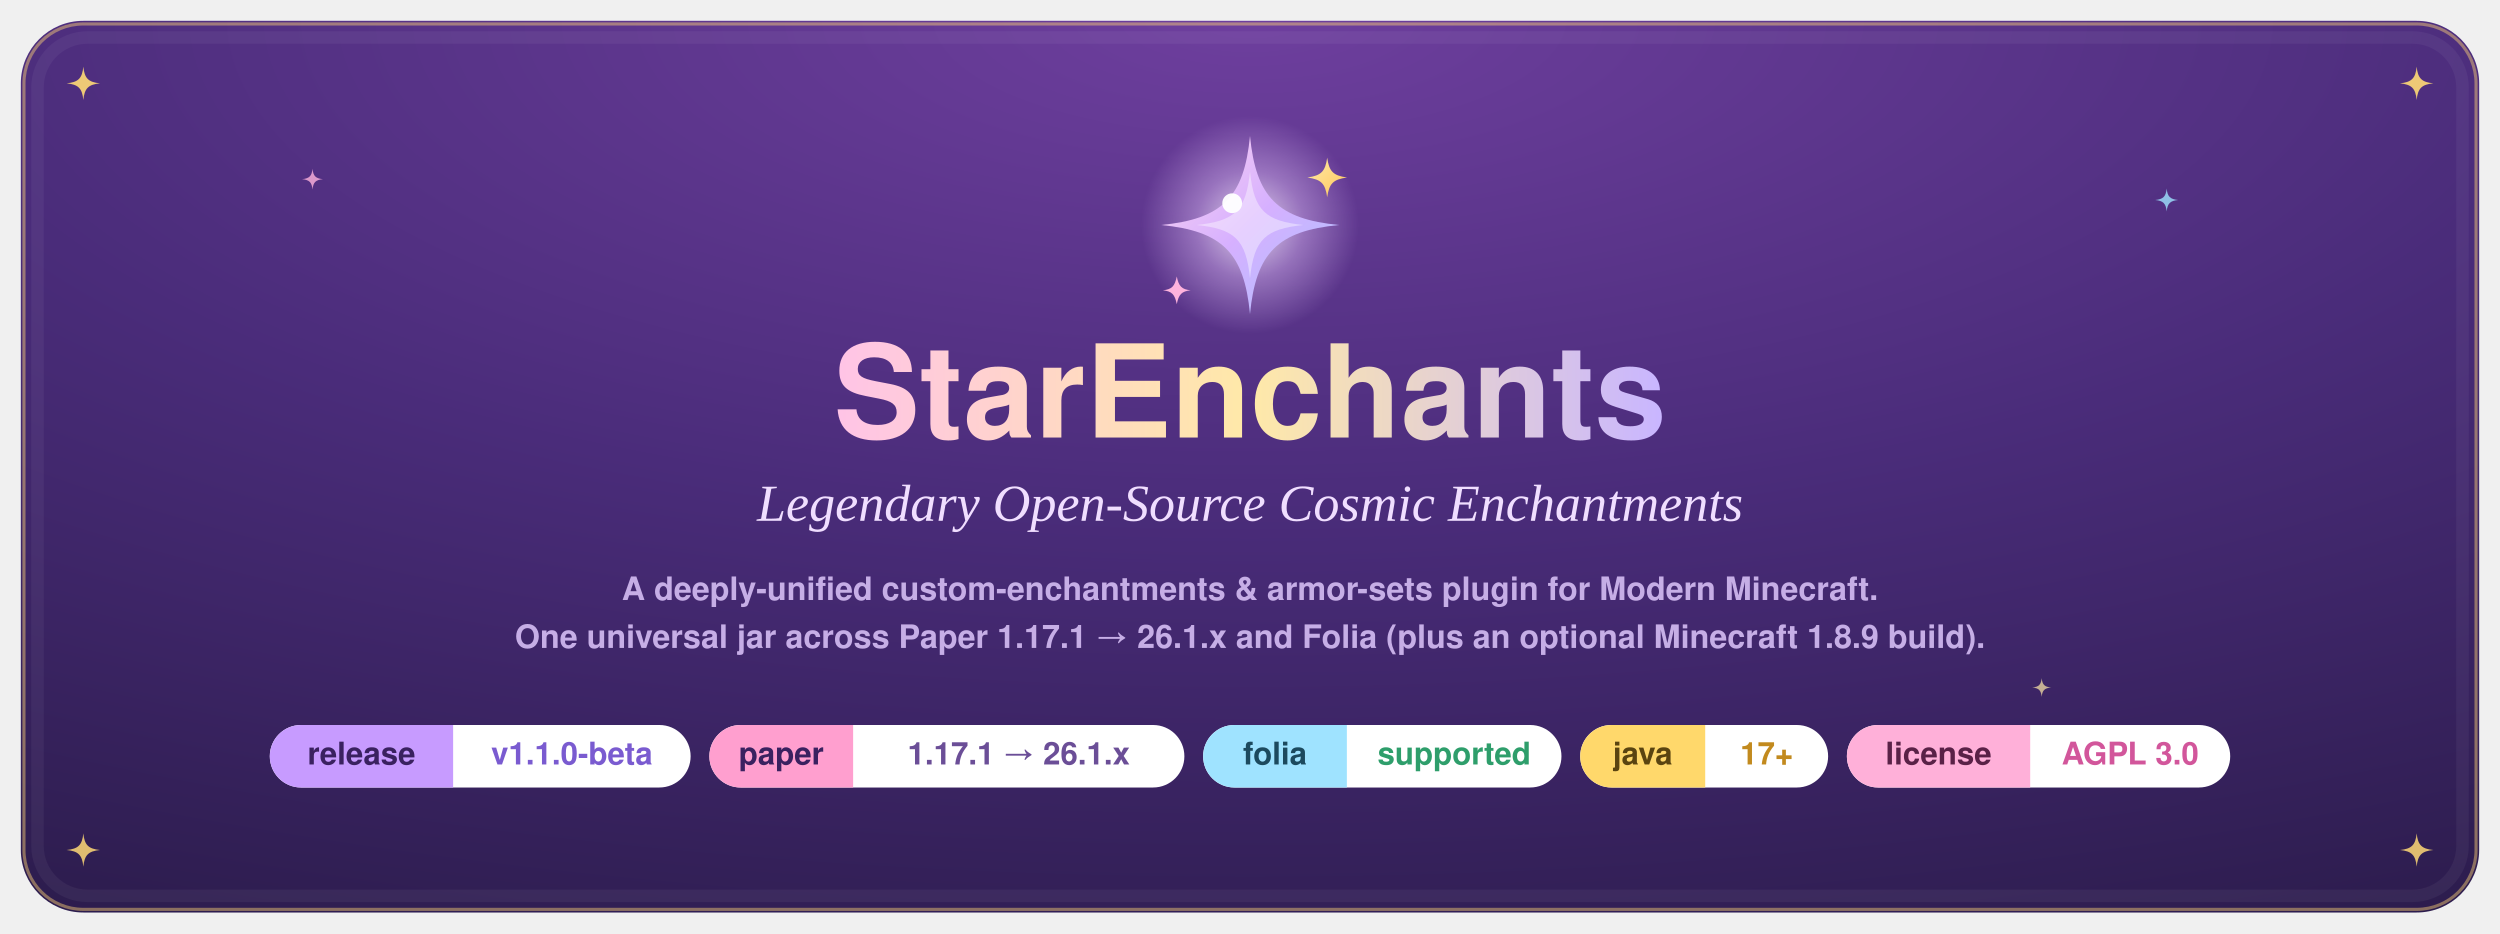
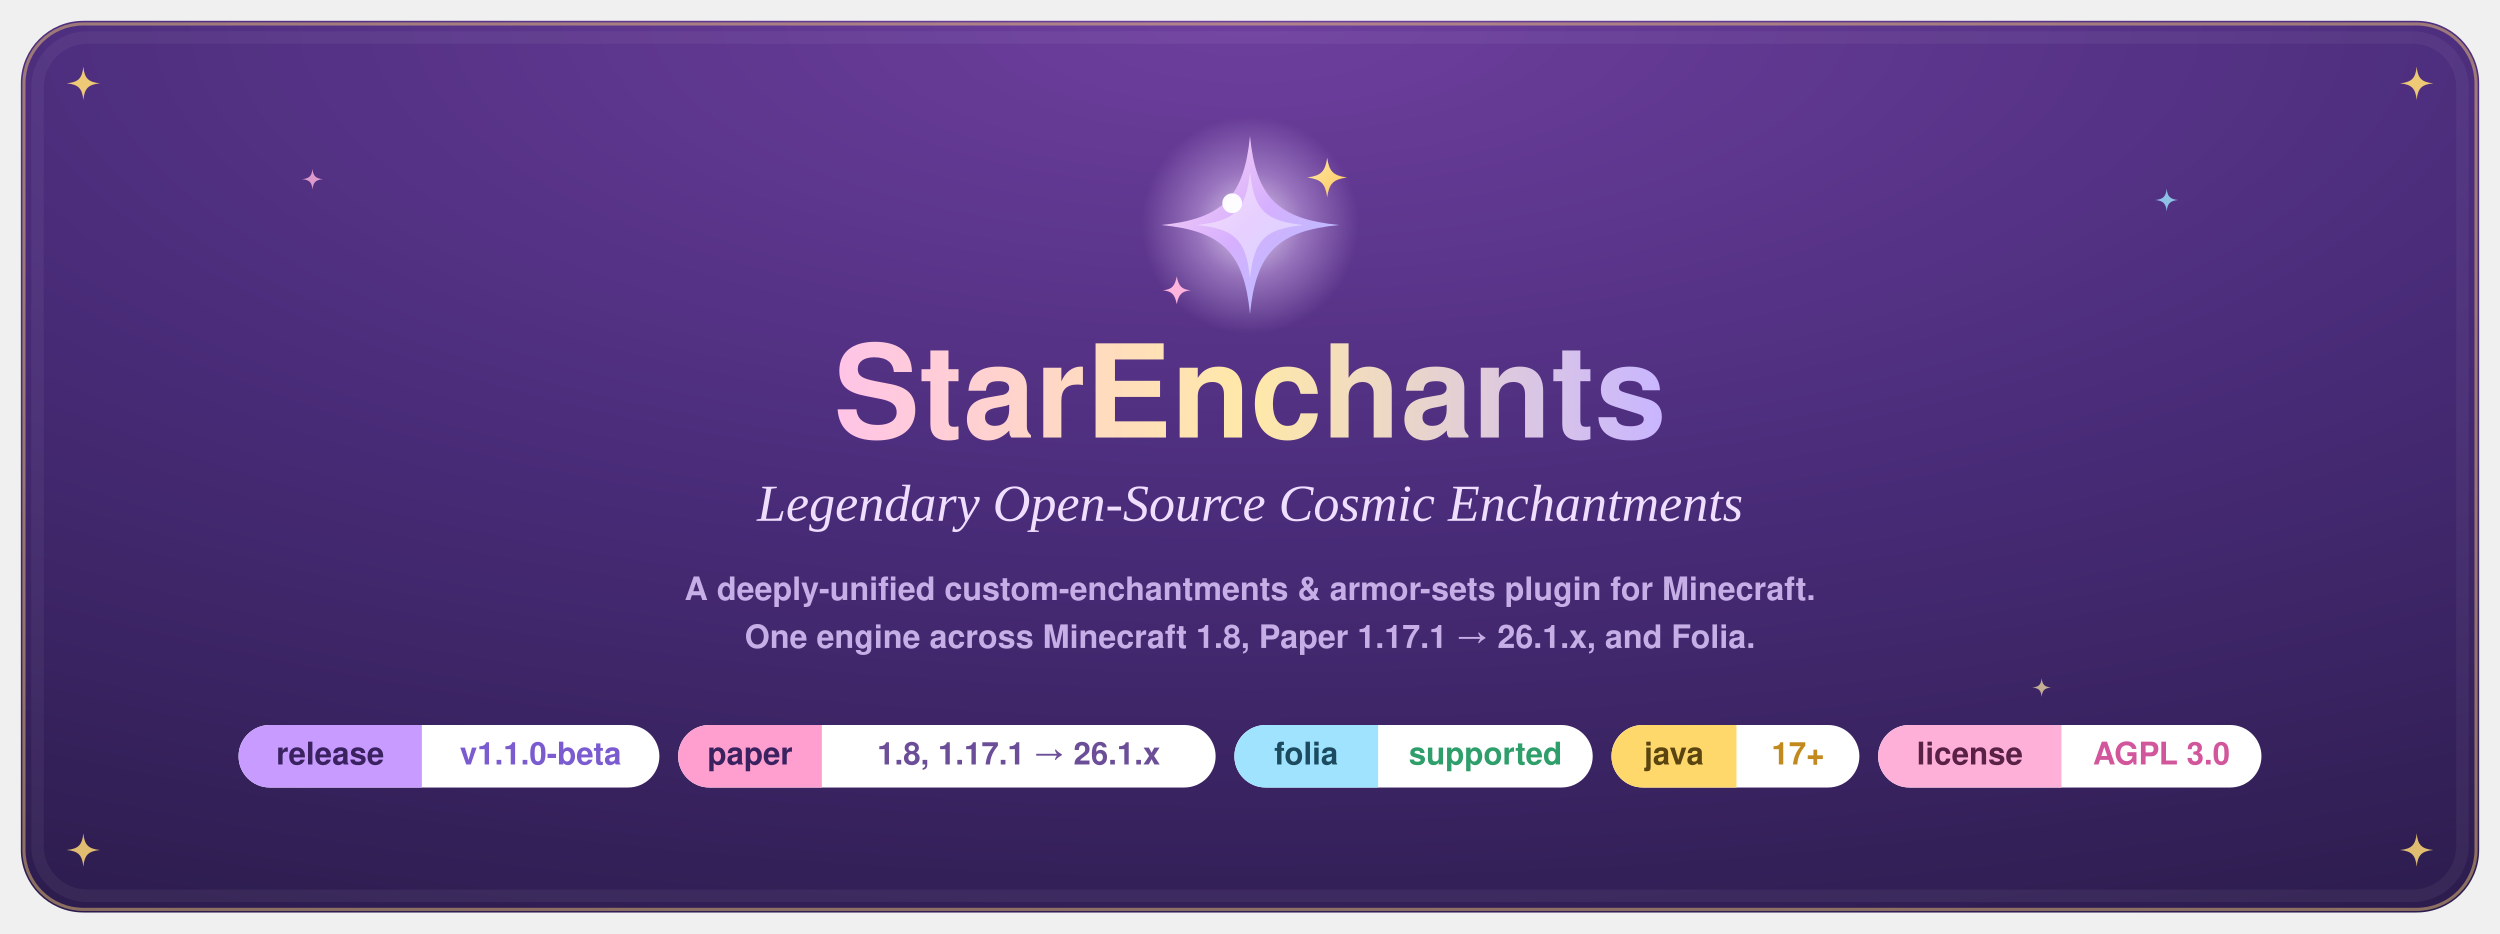
<svg xmlns="http://www.w3.org/2000/svg" width="1200" height="448" viewBox="0 0 1200 448" role="img" aria-label="StarEnchants — a deeply-unified custom-enchantments and armor-sets plugin for Minecraft">
  <defs>
    <radialGradient id="card" cx="50%" cy="0%" r="115%">
      <stop offset="0" stop-color="#6E3F9E" />
      <stop offset="0.48" stop-color="#4A2C7A" />
      <stop offset="1" stop-color="#2A1B4A" />
    </radialGradient>
    <linearGradient id="wm" x1="0" y1="0" x2="1" y2="0">
      <stop offset="0" stop-color="#FFC4E6" />
      <stop offset="0.5" stop-color="#FFE9A8" />
      <stop offset="1" stop-color="#C9B6FF" />
    </linearGradient>
    <radialGradient id="hGlow" cx="50%" cy="50%" r="50%">
      <stop offset="0" stop-color="#FFFFFF" stop-opacity="0.85" />
      <stop offset="0.5" stop-color="#E9C9FF" stop-opacity="0.4" />
      <stop offset="1" stop-color="#E9C9FF" stop-opacity="0" />
    </radialGradient>
    <linearGradient id="hStar" x1="0" y1="0" x2="1" y2="1">
      <stop offset="0" stop-color="#FFD6EE" />
      <stop offset="0.5" stop-color="#D6B0FF" />
      <stop offset="1" stop-color="#A8C2FF" />
    </linearGradient>
    <linearGradient id="hGold" x1="0" y1="0" x2="1" y2="1">
      <stop offset="0" stop-color="#FFE9A8" />
      <stop offset="1" stop-color="#FFC75A" />
    </linearGradient>
  </defs>
  <rect x="10" y="10" width="1180" height="428" rx="30" fill="url(#card)" />
  <rect x="11.5" y="11.5" width="1177" height="425" rx="28.5" fill="none" stroke="#FFD676" stroke-opacity="0.45" stroke-width="1.5" />
  <rect x="18" y="18" width="1164" height="412" rx="24" fill="none" stroke="#FFFFFF" stroke-opacity="0.05" stroke-width="6" />
  <path transform="translate(40 40) scale(0.800)" d="M0 -10 C0.7 -3 3 -0.7 10 0 C3 0.7 0.7 3 0 10 C-0.7 3 -3 0.7 -10 0 C-3 -0.7 -0.7 -3 0 -10 Z" fill="#FFD976" opacity="0.9" />
  <path transform="translate(1160 40) scale(0.800)" d="M0 -10 C0.7 -3 3 -0.7 10 0 C3 0.7 0.7 3 0 10 C-0.7 3 -3 0.7 -10 0 C-3 -0.7 -0.7 -3 0 -10 Z" fill="#FFD976" opacity="0.9" />
  <path transform="translate(40 408) scale(0.800)" d="M0 -10 C0.7 -3 3 -0.7 10 0 C3 0.7 0.7 3 0 10 C-0.7 3 -3 0.7 -10 0 C-3 -0.7 -0.7 -3 0 -10 Z" fill="#FFD976" opacity="0.85" />
  <path transform="translate(1160 408) scale(0.800)" d="M0 -10 C0.7 -3 3 -0.7 10 0 C3 0.7 0.7 3 0 10 C-0.7 3 -3 0.7 -10 0 C-3 -0.7 -0.7 -3 0 -10 Z" fill="#FFD976" opacity="0.85" />
  <path transform="translate(150 86) scale(0.500)" d="M0 -10 C0.7 -3 3 -0.7 10 0 C3 0.7 0.7 3 0 10 C-0.7 3 -3 0.7 -10 0 C-3 -0.7 -0.7 -3 0 -10 Z" fill="#FFB3DD" opacity="0.8" />
  <path transform="translate(1040 96) scale(0.550)" d="M0 -10 C0.7 -3 3 -0.7 10 0 C3 0.7 0.7 3 0 10 C-0.7 3 -3 0.7 -10 0 C-3 -0.7 -0.7 -3 0 -10 Z" fill="#9FE3FF" opacity="0.8" />
  <path transform="translate(250 360) scale(0.450)" d="M0 -10 C0.7 -3 3 -0.7 10 0 C3 0.7 0.7 3 0 10 C-0.7 3 -3 0.7 -10 0 C-3 -0.7 -0.7 -3 0 -10 Z" fill="#FFB3DD" opacity="0.7" />
  <path transform="translate(980 330) scale(0.450)" d="M0 -10 C0.7 -3 3 -0.7 10 0 C3 0.7 0.7 3 0 10 C-0.7 3 -3 0.7 -10 0 C-3 -0.7 -0.7 -3 0 -10 Z" fill="#FFE9A8" opacity="0.7" />
  <g transform="translate(544.90 52.90) scale(0.95)">
    <circle cx="58" cy="58" r="55" fill="url(#hGlow)" />
    <path d="M58 13 C61 44 72 55 103 58 C72 61 61 72 58 103 C55 72 44 61 13 58 C44 55 55 44 58 13 Z" fill="url(#hStar)" />
    <path d="M58 31 C60 51 66 56 85 58 C66 60 60 65 58 85 C56 65 50 60 31 58 C50 56 56 51 58 31 Z" fill="#FFFFFF" opacity="0.4" />
    <circle cx="49" cy="47" r="5" fill="#FFFFFF" opacity="0.95" />
    <path d="M97 24 C98 31 100 33 107 34 C100 35 98 37 97 44 C96 37 94 35 87 34 C94 33 96 31 97 24 Z" fill="url(#hGold)" />
    <path d="M21 84 C22 89 23.5 90.5 28 91 C23.5 91.5 22 93 21 98 C20 93 18.5 91.5 14 91 C18.5 90.5 20 89 21 84 Z" fill="#FFB3DD" />
  </g>
  <text x="600" y="210" font-family="'Trebuchet MS','Segoe UI',system-ui,-apple-system,Helvetica,Arial,sans-serif" font-size="62" font-weight="700" fill="url(#wm)" text-anchor="middle" dominant-baseline="alphabetic">StarEnchants</text>
  <text x="600" y="250" font-family="Georgia,'Times New Roman',serif" font-size="25" font-style="italic" fill="#F0DEFF" text-anchor="middle">Legendary Open-Source Cosmic Enchantments</text>
-   <text x="600" y="288" font-family="'Trebuchet MS','Segoe UI',system-ui,-apple-system,Helvetica,Arial,sans-serif" font-size="15.5" font-weight="600" fill="#C6AEE6" text-anchor="middle">A deeply-unified custom-enchantments &amp; armor-sets plugin for Modern Minecraft.</text>
-   <text x="600" y="311" font-family="'Trebuchet MS','Segoe UI',system-ui,-apple-system,Helvetica,Arial,sans-serif" font-size="15.5" font-weight="600" fill="#C6AEE6" text-anchor="middle">One universal jar across Paper 1.17.1 → 26.1.x and Folia (plus an optional Minecraft 1.8.9 build).</text>
-   <rect x="129.5" y="348" width="202" height="30" rx="15" fill="#FFFFFF" />
-   <path d="M144.5 348 H217.5 V378 H144.5 A15 15 0 0 1 129.5 363 V363 A15 15 0 0 1 144.5 348 Z" fill="#C79BFF" />
-   <text x="173.5" y="363.5" font-family="'Trebuchet MS','Segoe UI',system-ui,-apple-system,Helvetica,Arial,sans-serif" font-size="15" font-weight="700" fill="#3A2160" text-anchor="middle" dominant-baseline="central">release</text>
-   <text x="274.5" y="363.5" font-family="'Trebuchet MS','Segoe UI',system-ui,-apple-system,Helvetica,Arial,sans-serif" font-size="15" font-weight="700" fill="#7A5BD0" text-anchor="middle" dominant-baseline="central">v1.1.0-beta</text>
-   <rect x="340.5" y="348" width="228" height="30" rx="15" fill="#FFFFFF" />
-   <path d="M355.5 348 H409.5 V378 H355.5 A15 15 0 0 1 340.5 363 V363 A15 15 0 0 1 355.5 348 Z" fill="#FF9FCF" />
-   <text x="375" y="363.5" font-family="'Trebuchet MS','Segoe UI',system-ui,-apple-system,Helvetica,Arial,sans-serif" font-size="15" font-weight="700" fill="#3A2160" text-anchor="middle" dominant-baseline="central">paper</text>
-   <text x="489" y="363.5" font-family="'Trebuchet MS','Segoe UI',system-ui,-apple-system,Helvetica,Arial,sans-serif" font-size="15" font-weight="700" fill="#6B4E97" text-anchor="middle" dominant-baseline="central">1.17.1 → 26.1.x</text>
-   <rect x="577.5" y="348" width="172" height="30" rx="15" fill="#FFFFFF" />
-   <path d="M592.5 348 H646.5 V378 H592.5 A15 15 0 0 1 577.5 363 V363 A15 15 0 0 1 592.5 348 Z" fill="#9FE3FF" />
-   <text x="612" y="363.5" font-family="'Trebuchet MS','Segoe UI',system-ui,-apple-system,Helvetica,Arial,sans-serif" font-size="15" font-weight="700" fill="#1C4A5E" text-anchor="middle" dominant-baseline="central">folia</text>
-   <text x="698" y="363.5" font-family="'Trebuchet MS','Segoe UI',system-ui,-apple-system,Helvetica,Arial,sans-serif" font-size="15" font-weight="700" fill="#2E9E6B" text-anchor="middle" dominant-baseline="central">supported</text>
-   <rect x="758.5" y="348" width="119" height="30" rx="15" fill="#FFFFFF" />
-   <path d="M773.5 348 H818.5 V378 H773.5 A15 15 0 0 1 758.5 363 V363 A15 15 0 0 1 773.5 348 Z" fill="#FFD86B" />
-   <text x="788.5" y="363.5" font-family="'Trebuchet MS','Segoe UI',system-ui,-apple-system,Helvetica,Arial,sans-serif" font-size="15" font-weight="700" fill="#5A4410" text-anchor="middle" dominant-baseline="central">java</text>
-   <text x="848" y="363.5" font-family="'Trebuchet MS','Segoe UI',system-ui,-apple-system,Helvetica,Arial,sans-serif" font-size="15" font-weight="700" fill="#C28A1E" text-anchor="middle" dominant-baseline="central">17+</text>
-   <rect x="886.5" y="348" width="184" height="30" rx="15" fill="#FFFFFF" />
-   <path d="M901.5 348 H974.5 V378 H901.5 A15 15 0 0 1 886.5 363 V363 A15 15 0 0 1 901.5 348 Z" fill="#FFB0D9" />
-   <text x="930.5" y="363.5" font-family="'Trebuchet MS','Segoe UI',system-ui,-apple-system,Helvetica,Arial,sans-serif" font-size="15" font-weight="700" fill="#5A2147" text-anchor="middle" dominant-baseline="central">license</text>
-   <text x="1022.5" y="363.5" font-family="'Trebuchet MS','Segoe UI',system-ui,-apple-system,Helvetica,Arial,sans-serif" font-size="15" font-weight="700" fill="#D2569B" text-anchor="middle" dominant-baseline="central">AGPL 3.0</text>
+   <text x="600" y="288" font-family="'Trebuchet MS','Segoe UI',system-ui,-apple-system,Helvetica,Arial,sans-serif" font-size="15.5" font-weight="600" fill="#C6AEE6" text-anchor="middle">A deeply-unified custom-enchantments &amp; armor-sets plugin for Minecraft.</text>
+   <text x="600" y="311" font-family="'Trebuchet MS','Segoe UI',system-ui,-apple-system,Helvetica,Arial,sans-serif" font-size="15.5" font-weight="600" fill="#C6AEE6" text-anchor="middle">One engine across Minecraft 1.8, Paper 1.17.1 → 26.1.x, and Folia.</text>
+   <rect x="114.5" y="348" width="202" height="30" rx="15" fill="#FFFFFF" />
+   <path d="M129.5 348 H202.5 V378 H129.5 A15 15 0 0 1 114.5 363 V363 A15 15 0 0 1 129.5 348 Z" fill="#C79BFF" />
+   <text x="158.5" y="363.5" font-family="'Trebuchet MS','Segoe UI',system-ui,-apple-system,Helvetica,Arial,sans-serif" font-size="15" font-weight="700" fill="#3A2160" text-anchor="middle" dominant-baseline="central">release</text>
+   <text x="259.5" y="363.5" font-family="'Trebuchet MS','Segoe UI',system-ui,-apple-system,Helvetica,Arial,sans-serif" font-size="15" font-weight="700" fill="#7A5BD0" text-anchor="middle" dominant-baseline="central">v1.1.0-beta</text>
+   <rect x="325.5" y="348" width="258" height="30" rx="15" fill="#FFFFFF" />
+   <path d="M340.5 348 H394.5 V378 H340.5 A15 15 0 0 1 325.5 363 V363 A15 15 0 0 1 340.5 348 Z" fill="#FF9FCF" />
+   <text x="360" y="363.5" font-family="'Trebuchet MS','Segoe UI',system-ui,-apple-system,Helvetica,Arial,sans-serif" font-size="15" font-weight="700" fill="#3A2160" text-anchor="middle" dominant-baseline="central">paper</text>
+   <text x="489" y="363.5" font-family="'Trebuchet MS','Segoe UI',system-ui,-apple-system,Helvetica,Arial,sans-serif" font-size="15" font-weight="700" fill="#6B4E97" text-anchor="middle" dominant-baseline="central">1.8, 1.17.1 → 26.1.x</text>
+   <rect x="592.5" y="348" width="172" height="30" rx="15" fill="#FFFFFF" />
+   <path d="M607.5 348 H661.5 V378 H607.5 A15 15 0 0 1 592.5 363 V363 A15 15 0 0 1 607.5 348 Z" fill="#9FE3FF" />
+   <text x="627" y="363.5" font-family="'Trebuchet MS','Segoe UI',system-ui,-apple-system,Helvetica,Arial,sans-serif" font-size="15" font-weight="700" fill="#1C4A5E" text-anchor="middle" dominant-baseline="central">folia</text>
+   <text x="713" y="363.5" font-family="'Trebuchet MS','Segoe UI',system-ui,-apple-system,Helvetica,Arial,sans-serif" font-size="15" font-weight="700" fill="#2E9E6B" text-anchor="middle" dominant-baseline="central">supported</text>
+   <rect x="773.5" y="348" width="119" height="30" rx="15" fill="#FFFFFF" />
+   <path d="M788.5 348 H833.5 V378 H788.5 A15 15 0 0 1 773.5 363 V363 A15 15 0 0 1 788.5 348 Z" fill="#FFD86B" />
+   <text x="803.5" y="363.5" font-family="'Trebuchet MS','Segoe UI',system-ui,-apple-system,Helvetica,Arial,sans-serif" font-size="15" font-weight="700" fill="#5A4410" text-anchor="middle" dominant-baseline="central">java</text>
+   <text x="863" y="363.5" font-family="'Trebuchet MS','Segoe UI',system-ui,-apple-system,Helvetica,Arial,sans-serif" font-size="15" font-weight="700" fill="#C28A1E" text-anchor="middle" dominant-baseline="central">17+</text>
+   <rect x="901.5" y="348" width="184" height="30" rx="15" fill="#FFFFFF" />
+   <path d="M916.5 348 H989.5 V378 H916.5 A15 15 0 0 1 901.5 363 V363 A15 15 0 0 1 916.5 348 Z" fill="#FFB0D9" />
+   <text x="945.5" y="363.5" font-family="'Trebuchet MS','Segoe UI',system-ui,-apple-system,Helvetica,Arial,sans-serif" font-size="15" font-weight="700" fill="#5A2147" text-anchor="middle" dominant-baseline="central">license</text>
+   <text x="1037.5" y="363.5" font-family="'Trebuchet MS','Segoe UI',system-ui,-apple-system,Helvetica,Arial,sans-serif" font-size="15" font-weight="700" fill="#D2569B" text-anchor="middle" dominant-baseline="central">AGPL 3.0</text>
</svg>
